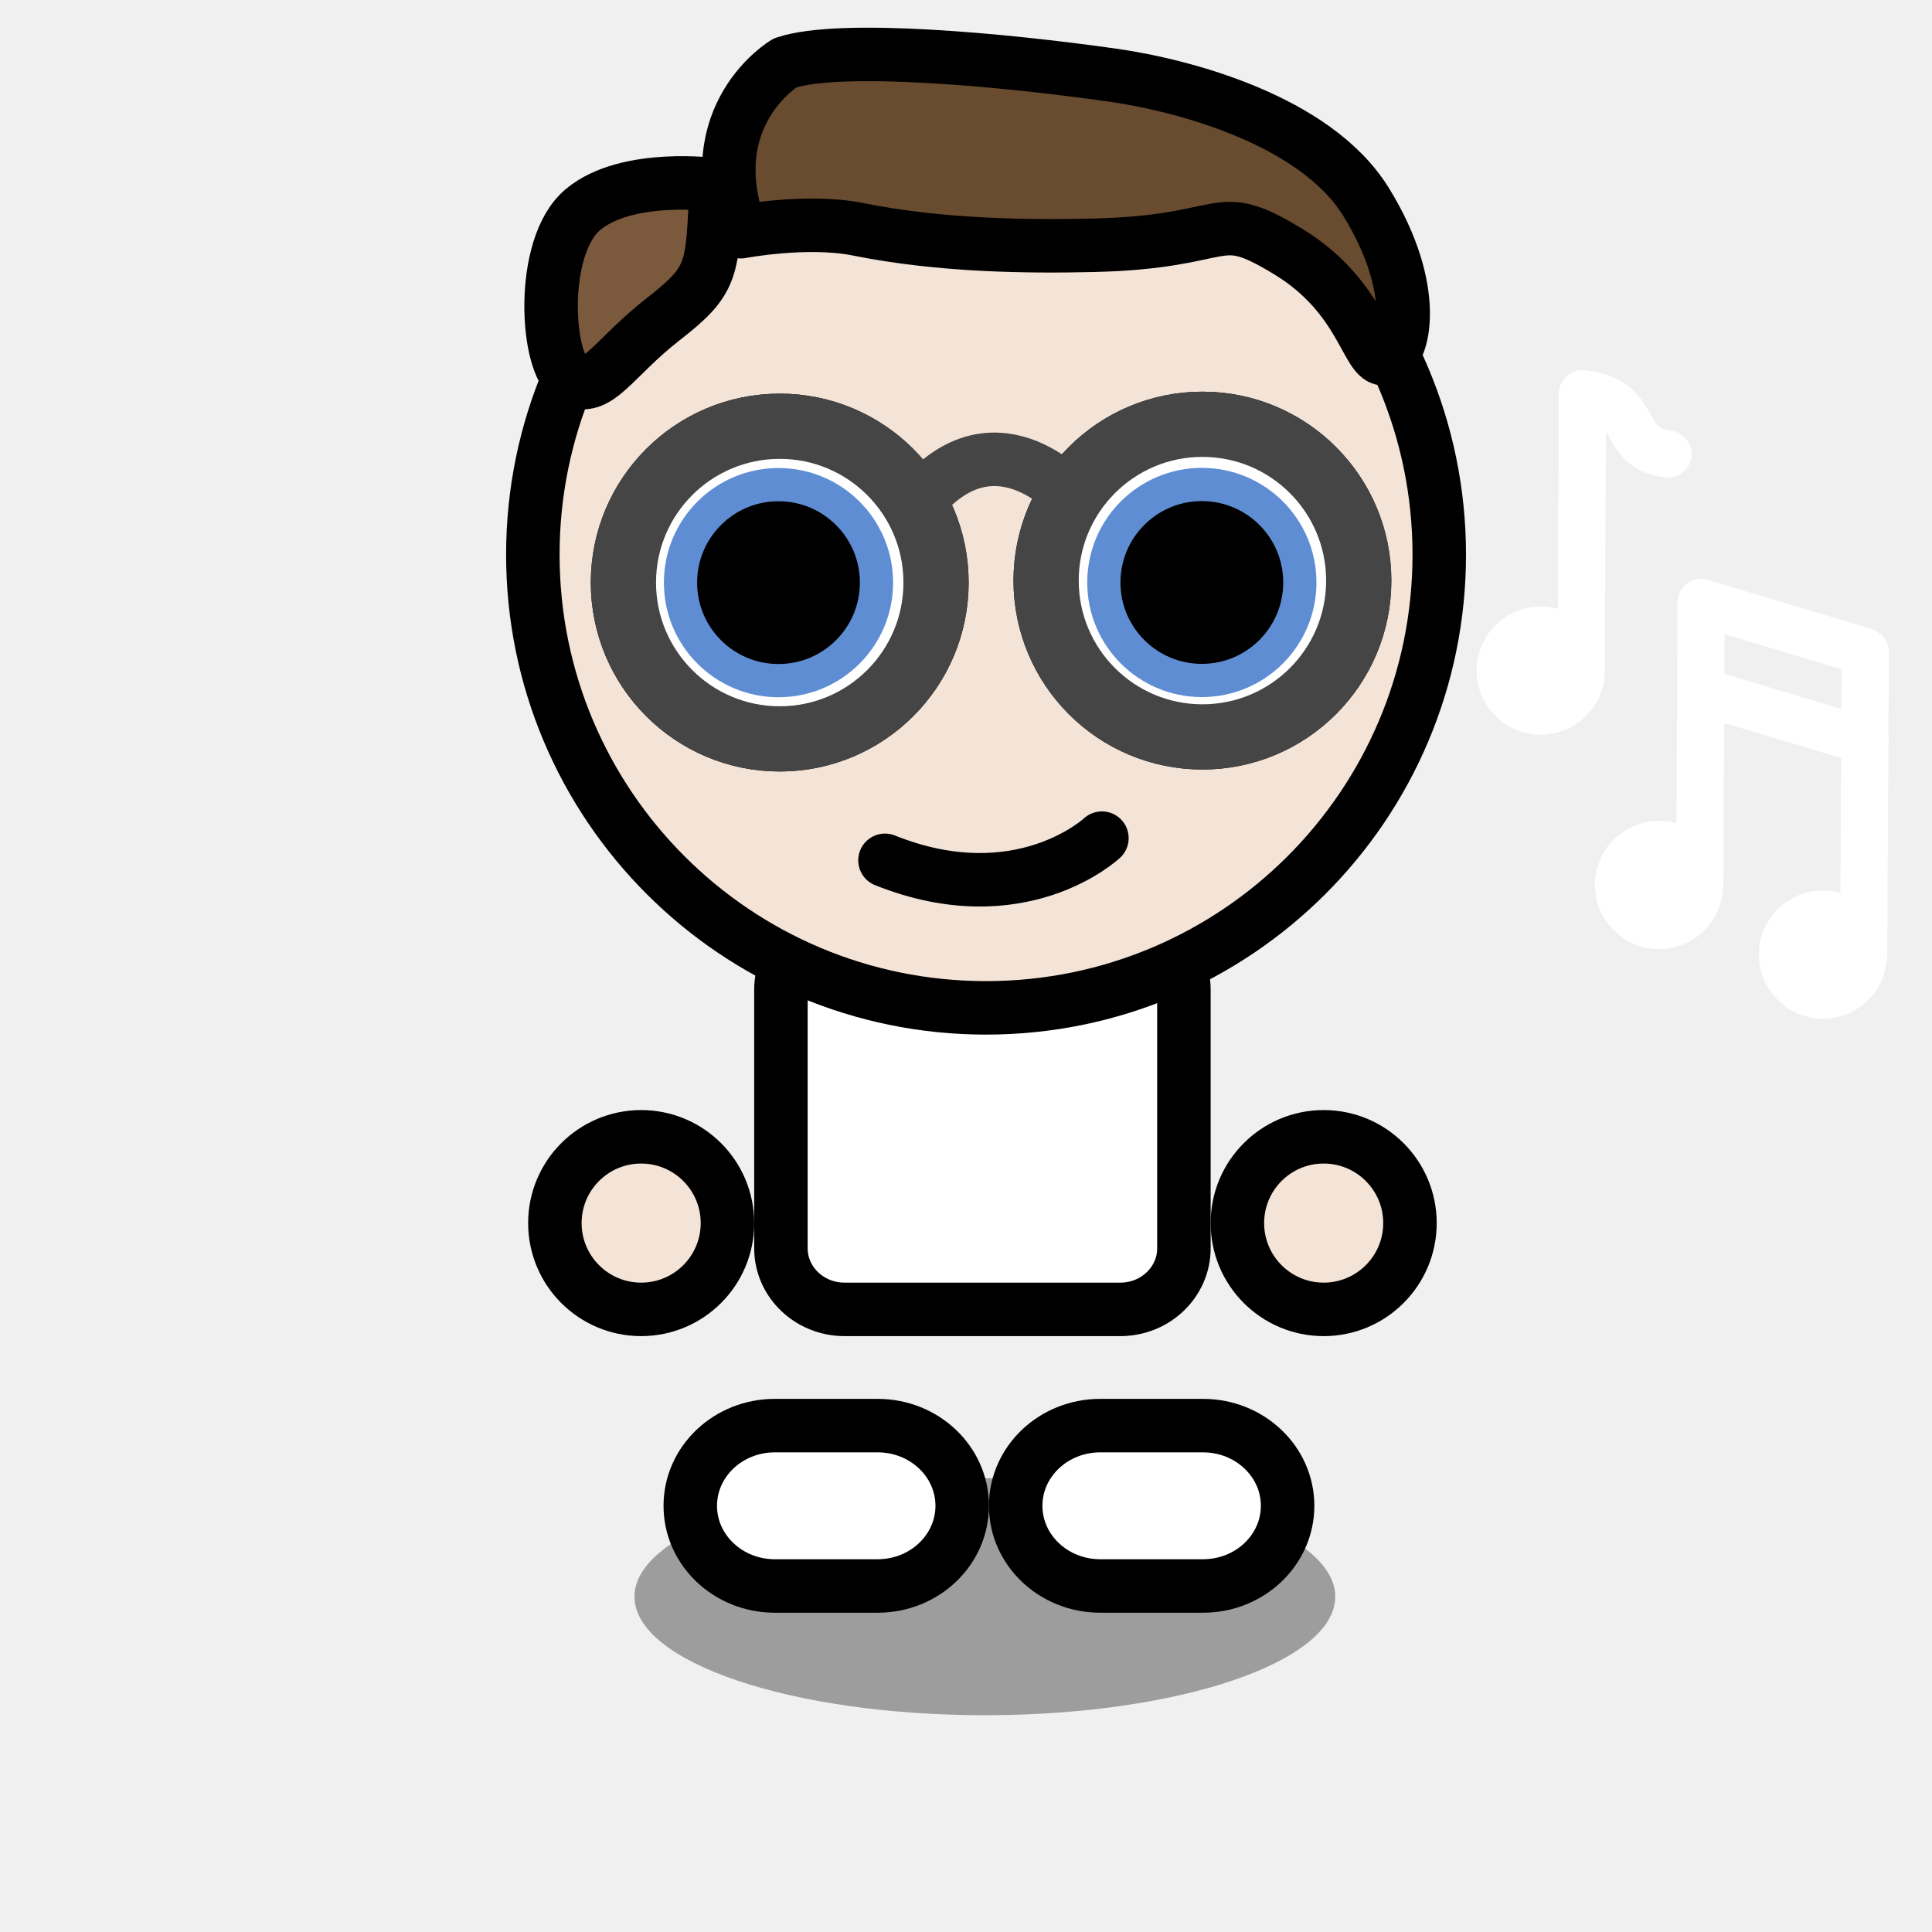
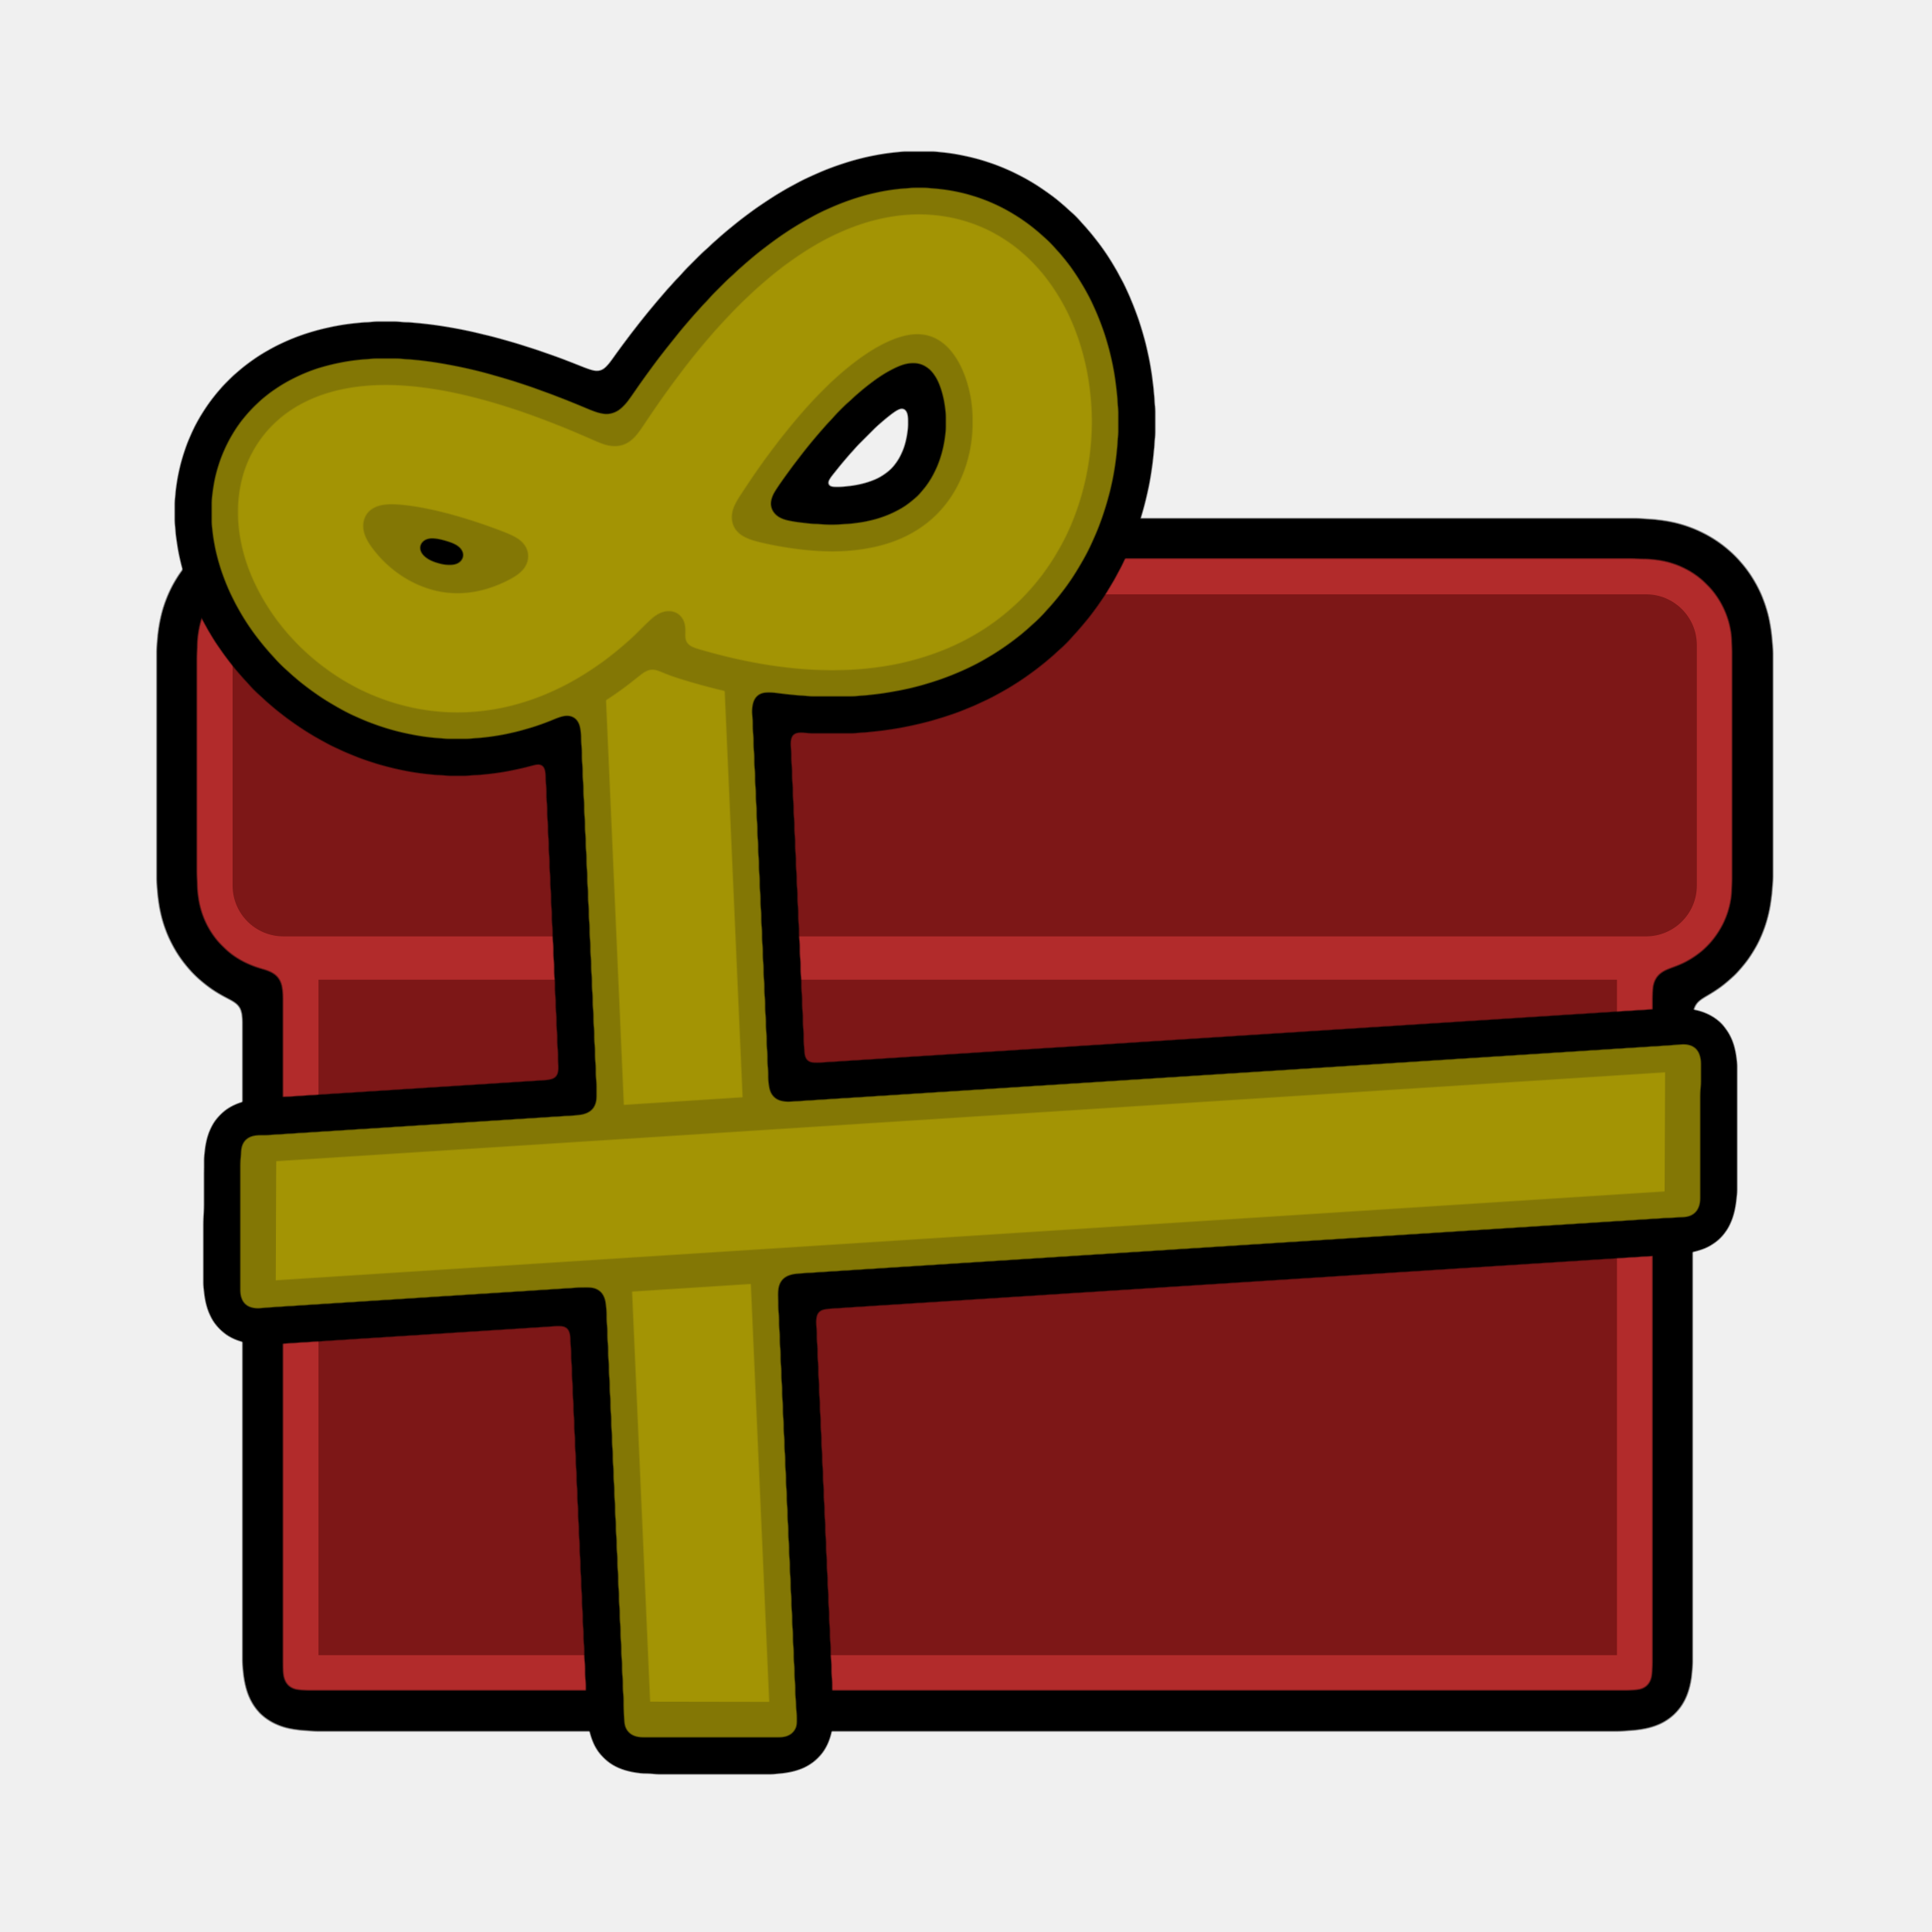
<svg xmlns="http://www.w3.org/2000/svg" width="2048" height="2048" viewBox="0 0 541.867 541.867" version="1.1" id="svg1">
  <defs id="defs1">
-     </defs>
+     <linearGradient id="swatch179">
+       <stop style="stop-color:#149f71;stop-opacity:1;" offset="0" id="stop179" />
+     </linearGradient>
+     <clipPath clipPathUnits="userSpaceOnUse" id="clipPath198">
+       <rect style="fill:#761fd6;fill-opacity:1;stroke:#000000;stroke-width:15;stroke-linecap:round;stroke-linejoin:round;stroke-dasharray:none;stroke-opacity:1;paint-order:fill markers stroke" id="rect198" width="495.038" height="368.513" x="24.199" y="164.552" ry="48.398" />
+     </clipPath>
+     <clipPath clipPathUnits="userSpaceOnUse" id="clipPath199">
+       <rect style="fill:#761fd6;fill-opacity:1;stroke:#000000;stroke-width:15;stroke-linecap:round;stroke-linejoin:round;stroke-dasharray:none;stroke-opacity:1;paint-order:fill markers stroke" id="rect199" width="495.038" height="368.513" x="24.199" y="164.552" ry="48.398" />
+     </clipPath>
+     <filter style="color-interpolation-filters:sRGB;" height="1.599" width="1.31" y="-0.3" x="-0.155" id="filter771">
+       <feGaussianBlur in="SourceAlpha" stdDeviation="1.104" result="blur1" id="feGaussianBlur767" />
+       <feComposite in="blur1" in2="SourceGraphic" operator="xor" result="composite1" id="feComposite767" />
+       <feColorMatrix values="1 0 0 0 0 0 1 0 0 0 0 0 1 0 0 0 0 0 100 -1.84 " result="colormatrix1" id="feColorMatrix767" />
+       <feGaussianBlur stdDeviation="3.291" result="blur2" id="feGaussianBlur768" />
+       <feComposite in="blur2" in2="blur2" operator="over" result="composite2" id="feComposite768" />
+       <feColorMatrix values="1 0 0 0 0 0 1 0 0 0 0 0 1 0 0 0 0 0 16.791 -4.294 " result="colormatrix2" id="feColorMatrix768" />
+       <feGaussianBlur stdDeviation="1" result="blur3" id="feGaussianBlur769" />
+       <feColorMatrix values="1 0 0 0 0 0 1 0 0 0 0 0 1 0 0 0 0 0 5 -1 " result="colormatrix3" id="feColorMatrix769" />
+       <feFlood flood-opacity="1" flood-color="rgb(131,119,5)" result="flood" id="feFlood769" />
+       <feComposite in="flood" in2="colormatrix3" k2="1" operator="in" result="composite3" id="feComposite769" />
+       <feComposite in="SourceGraphic" in2="colormatrix3" operator="out" result="composite4" id="feComposite770" />
+       <feComposite in="composite4" in2="composite3" k2="1" k3="1" operator="arithmetic" result="composite5" id="feComposite771" />
+     </filter>
+     <filter style="color-interpolation-filters:sRGB;" height="1.362" width="1.367" y="-0.163" x="-0.256" id="filter776">
+       <feGaussianBlur in="SourceAlpha" stdDeviation="1.104" result="blur1" id="feGaussianBlur771" />
+       <feComposite in="blur1" in2="SourceGraphic" operator="xor" result="composite1" id="feComposite772" />
+       <feColorMatrix values="1 0 0 0 0 0 1 0 0 0 0 0 1 0 0 0 0 0 100 -1.84 " result="colormatrix1" id="feColorMatrix772" />
+       <feGaussianBlur stdDeviation="3.291" result="blur2" id="feGaussianBlur772" />
+       <feComposite in="blur2" in2="blur2" operator="over" result="composite2" id="feComposite773" />
+       <feColorMatrix values="1 0 0 0 0 0 1 0 0 0 0 0 1 0 0 0 0 0 16.791 -4.294 " result="colormatrix2" id="feColorMatrix773" />
+       <feGaussianBlur stdDeviation="1" result="blur3" id="feGaussianBlur773" />
+       <feColorMatrix values="1 0 0 0 0 0 1 0 0 0 0 0 1 0 0 0 0 0 5 -1 " result="colormatrix3" id="feColorMatrix774" />
+       <feFlood flood-opacity="1" flood-color="rgb(131,119,5)" result="flood" id="feFlood774" />
+       <feComposite in="flood" in2="colormatrix3" k2="1" operator="in" result="composite3" id="feComposite774" />
+       <feComposite in="SourceGraphic" in2="colormatrix3" operator="out" result="composite4" id="feComposite775" />
+       <feComposite in="composite4" in2="composite3" k2="1" k3="1" operator="arithmetic" result="composite5" id="feComposite776" />
+     </filter>
+     <filter style="color-interpolation-filters:sRGB;" height="3.395" width="1.057" y="-1.198" x="-0.029" id="filter781">
+       <feGaussianBlur in="SourceAlpha" stdDeviation="1.104" result="blur1" id="feGaussianBlur776" />
+       <feComposite in="blur1" in2="SourceGraphic" operator="xor" result="composite1" id="feComposite777" />
+       <feColorMatrix values="1 0 0 0 0 0 1 0 0 0 0 0 1 0 0 0 0 0 100 -1.84 " result="colormatrix1" id="feColorMatrix777" />
+       <feGaussianBlur stdDeviation="3.291" result="blur2" id="feGaussianBlur777" />
+       <feComposite in="blur2" in2="blur2" operator="over" result="composite2" id="feComposite778" />
+       <feColorMatrix values="1 0 0 0 0 0 1 0 0 0 0 0 1 0 0 0 0 0 16.791 -4.294 " result="colormatrix2" id="feColorMatrix778" />
+       <feGaussianBlur stdDeviation="1" result="blur3" id="feGaussianBlur778" />
+       <feColorMatrix values="1 0 0 0 0 0 1 0 0 0 0 0 1 0 0 0 0 0 5 -1 " result="colormatrix3" id="feColorMatrix779" />
+       <feFlood flood-opacity="1" flood-color="rgb(131,119,5)" result="flood" id="feFlood779" />
+       <feComposite in="flood" in2="colormatrix3" k2="1" operator="in" result="composite3" id="feComposite779" />
+       <feComposite in="SourceGraphic" in2="colormatrix3" operator="out" result="composite4" id="feComposite780" />
+       <feComposite in="composite4" in2="composite3" k2="1" k3="1" operator="arithmetic" result="composite5" id="feComposite781" />
+     </filter>
+     <filter style="color-interpolation-filters:sRGB;" height="1.07" width="5.424" y="-0.035" x="-2.212" id="filter786">
+       <feGaussianBlur in="SourceAlpha" stdDeviation="1.104" result="blur1" id="feGaussianBlur781" />
+       <feComposite in="blur1" in2="SourceGraphic" operator="xor" result="composite1" id="feComposite782" />
+       <feColorMatrix values="1 0 0 0 0 0 1 0 0 0 0 0 1 0 0 0 0 0 100 -1.84 " result="colormatrix1" id="feColorMatrix782" />
+       <feGaussianBlur stdDeviation="3.291" result="blur2" id="feGaussianBlur782" />
+       <feComposite in="blur2" in2="blur2" operator="over" result="composite2" id="feComposite783" />
+       <feColorMatrix values="1 0 0 0 0 0 1 0 0 0 0 0 1 0 0 0 0 0 16.791 -4.294 " result="colormatrix2" id="feColorMatrix783" />
+       <feGaussianBlur stdDeviation="1" result="blur3" id="feGaussianBlur783" />
+       <feColorMatrix values="1 0 0 0 0 0 1 0 0 0 0 0 1 0 0 0 0 0 5 -1 " result="colormatrix3" id="feColorMatrix784" />
+       <feFlood flood-opacity="1" flood-color="rgb(131,119,5)" result="flood" id="feFlood784" />
+       <feComposite in="flood" in2="colormatrix3" k2="1" operator="in" result="composite3" id="feComposite784" />
+       <feComposite in="SourceGraphic" in2="colormatrix3" operator="out" result="composite4" id="feComposite785" />
+       <feComposite in="composite4" in2="composite3" k2="1" k3="1" operator="arithmetic" result="composite5" id="feComposite786" />
+     </filter>
+     <filter style="color-interpolation-filters:sRGB;" height="1.143" width="1.105" y="-0.072" x="-0.052" id="filter983">
+       <feGaussianBlur in="SourceAlpha" stdDeviation="4.202" result="blur1" id="feGaussianBlur979" />
+       <feComposite in="blur1" in2="SourceGraphic" operator="out" result="composite1" id="feComposite979" />
+       <feColorMatrix values="1 0 0 0 0 0 1 0 0 0 0 0 1 0 0 0 0 0 100 -1.84 " result="colormatrix1" id="feColorMatrix979" />
+       <feGaussianBlur stdDeviation="2.258" result="blur2" id="feGaussianBlur980" />
+       <feComposite in="blur2" in2="blur2" operator="over" result="composite2" id="feComposite980" />
+       <feColorMatrix values="1 0 0 0 0 0 1 0 0 0 0 0 1 0 0 0 0 0 62.344 -23.62 " result="colormatrix2" id="feColorMatrix980" />
+       <feGaussianBlur stdDeviation="1" result="blur3" id="feGaussianBlur981" />
+       <feColorMatrix values="1 0 0 0 0 0 1 0 0 0 0 0 1 0 0 0 0 0 5 -1 " result="colormatrix3" id="feColorMatrix981" />
+       <feFlood flood-opacity="1" flood-color="rgb(0,0,0)" result="flood" id="feFlood981" />
+       <feComposite in="flood" in2="colormatrix3" k2="1" operator="in" result="composite3" id="feComposite981" />
+       <feComposite in="SourceGraphic" in2="colormatrix3" operator="out" result="composite4" id="feComposite982" />
+       <feComposite in="composite4" in2="composite3" k2="1" k3="1" operator="arithmetic" result="composite5" id="feComposite983" />
+     </filter>
+     <filter style="color-interpolation-filters:sRGB;" height="1.147" width="1.098" y="-0.112" x="-0.064" id="filter988">
+       <feGaussianBlur in="SourceAlpha" stdDeviation="4.202" result="blur1" id="feGaussianBlur983" />
+       <feComposite in="blur1" in2="SourceGraphic" operator="out" result="composite1" id="feComposite984" />
+       <feColorMatrix values="1 0 0 0 0 0 1 0 0 0 0 0 1 0 0 0 0 0 100 -1.84 " result="colormatrix1" id="feColorMatrix984" />
+       <feGaussianBlur stdDeviation="2.258" result="blur2" id="feGaussianBlur984" />
+       <feComposite in="blur2" in2="blur2" operator="over" result="composite2" id="feComposite985" />
+       <feColorMatrix values="1 0 0 0 0 0 1 0 0 0 0 0 1 0 0 0 0 0 62.344 -23.62 " result="colormatrix2" id="feColorMatrix985" />
+       <feGaussianBlur stdDeviation="1" result="blur3" id="feGaussianBlur985" />
+       <feColorMatrix values="1 0 0 0 0 0 1 0 0 0 0 0 1 0 0 0 0 0 5 -1 " result="colormatrix3" id="feColorMatrix986" />
+       <feFlood flood-opacity="1" flood-color="rgb(0,0,0)" result="flood" id="feFlood986" />
+       <feComposite in="flood" in2="colormatrix3" k2="1" operator="in" result="composite3" id="feComposite986" />
+       <feComposite in="SourceGraphic" in2="colormatrix3" operator="out" result="composite4" id="feComposite987" />
+       <feComposite in="composite4" in2="composite3" k2="1" k3="1" operator="arithmetic" result="composite5" id="feComposite988" />
+     </filter>
+   </defs>
  <g id="layer10" style="display:none">
    <rect style="opacity:1;fill:#999999;stroke:#000000;stroke-width:8;stroke-linecap:round;stroke-linejoin:round;paint-order:fill markers stroke" id="rect1" width="499.186" height="501.26" x="31.113" y="11.754" rx="54.488" ry="57.232" />
    <rect style="opacity:1;fill:#999999;stroke:none;stroke-width:8;stroke-linecap:round;stroke-linejoin:round;paint-order:fill markers stroke" id="rect10" width="41.743" height="50.817" x="31.372" y="455.11" rx="0" ry="0" />
    <path style="opacity:1;fill:#999999;stroke:#000000;stroke-width:8;stroke-linecap:round;stroke-linejoin:round;paint-order:fill markers stroke" d="m 31.113,455.033 c -3.457,24.89 -23.507,64.204 -23.507,64.204 0,0 42.261,-15.902 61.88,-8.729" id="path8" />
  </g>
-   <g id="layer11">
+   <g id="layer11" style="display:none">
    <g id="layer12">
-       <circle style="fill:#ffffff;stroke-width:8;stroke-linecap:round;stroke-linejoin:round;paint-order:fill markers stroke;stroke:none" id="path14" cx="465.308" cy="248.21" r="17.976" />
-       <circle style="fill:#ffffff;stroke-width:8;stroke-linecap:round;stroke-linejoin:round;paint-order:fill markers stroke;stroke:none" id="path14-8" cx="511.297" cy="267.718" r="17.976" />
+       <circle style="fill:#ffffff;stroke:none;stroke-width:8;stroke-linecap:round;stroke-linejoin:round;paint-order:fill markers stroke" id="path14" cx="465.308" cy="248.21" r="17.976" />
+       <circle style="fill:#ffffff;stroke:none;stroke-width:8;stroke-linecap:round;stroke-linejoin:round;paint-order:fill markers stroke" id="path14-8" cx="511.297" cy="267.718" r="17.976" />
      <path style="fill:#ffffff;stroke:#ffffff;stroke-width:13.229;stroke-linecap:round;stroke-linejoin:round;stroke-dasharray:none;paint-order:fill markers stroke" d="m 476.759,246.027 c 0.349,-69.078 0.349,-77.093 0.349,-77.093" id="path15" />
      <path style="fill:#ffffff;stroke:#ffffff;stroke-width:13.229;stroke-linecap:round;stroke-linejoin:round;stroke-dasharray:none;paint-order:fill markers stroke" d="m 522.71,267.396 c 0.349,-69.078 0.472,-84.426 0.472,-84.426" id="path15-5" />
      <path style="fill:#ffffff;stroke:#ffffff;stroke-width:13.229;stroke-linecap:round;stroke-linejoin:round;stroke-dasharray:none;paint-order:fill markers stroke" d="m 477.26,169.029 45.546,13.655 m -26.458,-10.848" id="path17" />
      <path style="fill:#ffffff;stroke:#ffffff;stroke-width:13.229;stroke-linecap:round;stroke-linejoin:round;stroke-dasharray:none;paint-order:fill markers stroke" d="m 477.522,194.06 45.546,13.655 m -26.458,-10.848" id="path17-6" />
    </g>
    <g id="layer13">
-       <circle style="fill:#ffffff;stroke-width:8;stroke-linecap:round;stroke-linejoin:round;paint-order:fill markers stroke;stroke:none" id="path14-8-1" cx="432.128" cy="188.092" r="17.976" />
+       <circle style="fill:#ffffff;stroke:none;stroke-width:8;stroke-linecap:round;stroke-linejoin:round;paint-order:fill markers stroke" id="path14-8-1" cx="432.128" cy="188.092" r="17.976" />
      <path style="fill:#ffffff;stroke:#ffffff;stroke-width:13.229;stroke-linecap:round;stroke-linejoin:round;stroke-dasharray:none;paint-order:fill markers stroke" d="m 443.48,187.587 c 0.349,-69.078 0.349,-77.093 0.349,-77.093" id="path15-5-1" />
      <path style="fill:#ffffff;stroke:#ffffff;stroke-width:13.229;stroke-linecap:round;stroke-linejoin:round;stroke-dasharray:none;paint-order:fill markers stroke" d="m 443.854,110.431 c 16.974,1.931 9.718,15.083 23.968,16.93" id="path16" />
    </g>
  </g>
-   <g id="layer9">
+   <g id="layer9" style="display:none">
    <ellipse style="opacity:0.347;fill:#000000;fill-opacity:1;stroke:none;stroke-width:8;stroke-linecap:round;stroke-linejoin:round;stroke-dasharray:none;stroke-opacity:1;paint-order:fill markers stroke" id="path13" cx="276.222" cy="447.822" rx="98.267" ry="33.244" />
  </g>
-   <g id="layer5">
+   <g id="layer5" style="display:none">
    <g id="layer7">
      <rect style="opacity:1;fill:#ffffff;stroke:#000000;stroke-width:15;stroke-linecap:round;stroke-linejoin:round;stroke-dasharray:none;paint-order:fill markers stroke" id="rect9" width="76.267" height="44.978" x="193.6" y="399.84" rx="23.711" ry="22.489" />
      <rect style="fill:#ffffff;stroke:#000000;stroke-width:15;stroke-linecap:round;stroke-linejoin:round;stroke-dasharray:none;paint-order:fill markers stroke" id="rect9-6" width="76.267" height="44.978" x="284.867" y="399.84" rx="23.711" ry="22.489" />
    </g>
    <g id="layer6">
-       <circle style="opacity:1;fill:#f4e3d7;stroke:#000000;stroke-width:15;stroke-linecap:round;stroke-linejoin:round;stroke-dasharray:none;paint-order:fill markers stroke;fill-opacity:1" id="path9" cx="179.827" cy="343.04" r="24.2" />
-       <circle style="fill:#f4e3d7;stroke:#000000;stroke-width:15;stroke-linecap:round;stroke-linejoin:round;stroke-dasharray:none;paint-order:fill markers stroke;fill-opacity:1" id="path9-3" cx="371.251" cy="343.04" r="24.2" />
+       <circle style="opacity:1;fill:#f4e3d7;fill-opacity:1;stroke:#000000;stroke-width:15;stroke-linecap:round;stroke-linejoin:round;stroke-dasharray:none;paint-order:fill markers stroke" id="path9" cx="179.827" cy="343.04" r="24.2" />
+       <circle style="fill:#f4e3d7;fill-opacity:1;stroke:#000000;stroke-width:15;stroke-linecap:round;stroke-linejoin:round;stroke-dasharray:none;paint-order:fill markers stroke" id="path9-3" cx="371.251" cy="343.04" r="24.2" />
    </g>
    <rect style="opacity:1;fill:#ffffff;stroke:#000000;stroke-width:15;stroke-linecap:round;stroke-linejoin:round;stroke-dasharray:none;paint-order:fill markers stroke" id="rect8" width="113.024" height="106.81" x="219.027" y="260.43" rx="17.844" ry="17.131" />
  </g>
-   <g id="layer1">
-     <circle style="fill:#f4e3d7;stroke:#000000;stroke-width:30;stroke-linecap:round;stroke-linejoin:round;paint-order:stroke markers fill;stroke-dasharray:none" id="path1" cx="276.557" cy="155.564" r="119.611" />
+   <g id="layer1" style="display:none">
+     <circle style="fill:#f4e3d7;stroke:#000000;stroke-width:30;stroke-linecap:round;stroke-linejoin:round;stroke-dasharray:none;paint-order:stroke markers fill" id="path1" cx="276.557" cy="155.564" r="119.611" />
    <g id="layer4" style="display:inline">
      <path style="display:inline;fill:none;stroke:#000000;stroke-width:15;stroke-linecap:round;stroke-linejoin:round;stroke-dasharray:none;paint-order:fill markers stroke" d="m 248.21,241.296 c 38.027,15.211 60.843,-6.223 60.843,-6.223" id="path5" />
      <ellipse style="display:none;fill:#000000;stroke:#000000;stroke-width:15;stroke-linecap:round;stroke-linejoin:round;stroke-dasharray:none;paint-order:fill markers stroke" id="path6" cx="267.569" cy="238.536" rx="32.495" ry="15.211" />
      <rect style="display:none;opacity:1;fill:#ffffff;stroke:#000000;stroke-width:5;stroke-linecap:round;stroke-linejoin:round;stroke-dasharray:none;paint-order:fill markers stroke" id="rect7" width="87.101" height="34.263" x="229.473" y="222.174" ry="17.131" rx="17.844" />
      <path style="display:none;fill:#ffffff;stroke:#000000;stroke-width:2;stroke-linecap:round;stroke-linejoin:round;stroke-dasharray:none;paint-order:fill markers stroke" d="m 229.473,239.306 c 87.101,0 87.101,0 87.101,0" id="path7" />
      <circle style="display:none;fill:#000000;stroke-width:8;stroke-linecap:round;stroke-linejoin:round;paint-order:fill markers stroke" id="path10" cx="277.94" cy="242.679" r="17.285" />
    </g>
    <g id="layer3">
      <circle style="fill:#ffffff;stroke:#000000;stroke-width:18.291;stroke-linecap:round;stroke-linejoin:round;stroke-dasharray:none;paint-order:stroke markers fill" id="path2-5" cx="218.69" cy="163.393" r="43.84" />
      <circle style="fill:#ffffff;stroke:#000000;stroke-width:18.291;stroke-linecap:round;stroke-linejoin:round;stroke-dasharray:none;paint-order:stroke markers fill" id="path2-8-5" cx="337.243" cy="162.84" r="43.84" />
      <circle style="fill:#000000;stroke:#5f8dd3;stroke-width:9.316;stroke-linecap:round;stroke-linejoin:round;stroke-dasharray:none;paint-order:fill markers stroke" id="path4" cx="337.081" cy="163.366" r="27.486" />
      <circle style="fill:#000000;stroke:#5f8dd3;stroke-width:9.316;stroke-linecap:round;stroke-linejoin:round;stroke-dasharray:none;paint-order:fill markers stroke" id="path4-1" cx="218.345" cy="163.409" r="27.486" />
      <g id="layer2">
-         <circle style="fill:none;stroke:#454545;stroke-width:18.291;stroke-linecap:round;stroke-linejoin:round;stroke-dasharray:none;paint-order:stroke markers fill;stroke-opacity:1" id="path2" cx="218.69" cy="163.393" r="43.84" />
-         <circle style="fill:none;stroke:#454545;stroke-width:18.291;stroke-linecap:round;stroke-linejoin:round;stroke-dasharray:none;paint-order:stroke markers fill;stroke-opacity:1" id="path2-8" cx="337.243" cy="162.84" r="43.84" />
-         <path style="fill:none;stroke:#454545;stroke-width:15;stroke-linecap:round;stroke-linejoin:round;stroke-dasharray:none;paint-order:stroke markers fill;stroke-opacity:1" d="m 256.802,141.726 c 21.514,-27.482 43.513,-2.514 43.513,-2.514" id="path3" />
+         <circle style="fill:none;stroke:#454545;stroke-width:18.291;stroke-linecap:round;stroke-linejoin:round;stroke-dasharray:none;stroke-opacity:1;paint-order:stroke markers fill" id="path2" cx="218.69" cy="163.393" r="43.84" />
+         <circle style="fill:none;stroke:#454545;stroke-width:18.291;stroke-linecap:round;stroke-linejoin:round;stroke-dasharray:none;stroke-opacity:1;paint-order:stroke markers fill" id="path2-8" cx="337.243" cy="162.84" r="43.84" />
+         <path style="fill:none;stroke:#454545;stroke-width:15;stroke-linecap:round;stroke-linejoin:round;stroke-dasharray:none;stroke-opacity:1;paint-order:stroke markers fill" d="m 256.802,141.726 c 21.514,-27.482 43.513,-2.514 43.513,-2.514" id="path3" />
      </g>
    </g>
    <g id="layer8">
      <path style="opacity:1;fill:#694b2f;fill-opacity:1;stroke:#000000;stroke-width:15;stroke-linecap:round;stroke-linejoin:round;stroke-dasharray:none;stroke-opacity:1;paint-order:fill markers stroke" d="m 207.764,64.991 c -12.099,-32.841 12.445,-47.36 12.445,-47.36 15.556,-5.185 61.473,-0.844 91.753,3.432 19.954,2.818 56.966,12.623 71.14,35.516 15.395,24.866 10.647,42.982 5.462,44.019 -5.185,1.037 -6.223,-17.285 -27.31,-30.076 -21.087,-12.791 -15.124,-2.638 -54.62,-1.728 -17.898,0.412 -42.422,0.244 -66.028,-4.494 -14.255,-2.862 -32.841,0.691 -32.841,0.691 z" id="path11" />
      <path style="opacity:1;fill:#7b593d;fill-opacity:1;stroke:#000000;stroke-width:15;stroke-linecap:round;stroke-linejoin:round;stroke-dasharray:none;stroke-opacity:1;paint-order:fill markers stroke" d="m 200.85,51.854 c -1.037,24.199 -0.691,26.619 -14.865,37.681 -14.174,11.062 -18.322,20.742 -25.582,16.939 -7.26,-3.803 -9.334,-37.335 3.111,-47.706 12.445,-10.371 37.335,-6.914 37.335,-6.914 z" id="path12" />
    </g>
  </g>
+   <g id="layer14" transform="translate(-2.765573,158.3291)" style="display:none">
+     <path style="fill:#e74545;fill-opacity:1;stroke:#000000;stroke-width:15;stroke-linecap:round;stroke-linejoin:round;stroke-dasharray:none;paint-order:fill markers stroke" d="m 152.533,68.933 c -22.489,-77.733 162.17,-185.057 286,-34.222 14.161,17.25 -11.733,25.422 -11.733,25.422 0,0 -32.267,-24.933 -26.889,3.422" id="path19" />
+     <path style="fill:#ffffff;stroke:#000000;stroke-width:15;stroke-linecap:round;stroke-linejoin:round;stroke-dasharray:none;paint-order:fill markers stroke" d="m 150.339,104.75 c 116.154,-11.754 249.468,-2.731 249.468,-2.731 0,0 11.956,-23.487 4.351,-40.08 -7.605,-16.593 -212.456,-25.501 -255.118,-0.405 -21.963,12.92 1.299,43.216 1.299,43.216 z" id="path18" />
+     <path style="fill:#ffdd55;fill-opacity:1;stroke:#aa8800;stroke-width:15;stroke-linecap:round;stroke-linejoin:round;stroke-dasharray:none;paint-order:fill markers stroke" id="path20" d="m 474.222,30.8 20.764,19.445 29.611,-2.736 -12.076,25.757 11.752,27.316 -28.228,-3.526 -22.348,19.618 -5.37,-27.936 -25.564,-15.191 24.91,-13.739 z" transform="translate(-34.71111,-13.68889)" />
+   </g>
+   <g id="layer15">
+     <g id="layer16" transform="matrix(0.81,0,0,0.81,51.32295,50.84857)">
+       <g id="layer19" transform="matrix(1.111111,0,0,1.111111,-29.95746,-29.66063)" style="filter:url(#filter983)">
+         <rect style="fill:#7d1717;fill-opacity:1;stroke:#b22b2b;stroke-width:15;stroke-linecap:round;stroke-linejoin:round;stroke-dasharray:none;stroke-opacity:1;paint-order:fill markers stroke" id="rect3" width="464.618" height="352.216" x="39.409" y="165.638" ry="0" transform="matrix(0.9,0,0,0.9,26.96171,26.69457)" />
+         <rect style="fill:#7d1717;fill-opacity:1;stroke:#b22b2b;stroke-width:15;stroke-linecap:round;stroke-linejoin:round;stroke-dasharray:none;stroke-opacity:1;paint-order:fill markers stroke" id="rect4" width="522.002" height="133.439" x="9.68" y="135.513" ry="25.088" transform="matrix(0.9,0,0,0.9,26.96171,26.69457)" />
+       </g>
+       <g id="layer17" style="display:inline;filter:url(#filter988)">
+         <path style="fill:none;fill-opacity:1;stroke:#a39404;stroke-width:52.917;stroke-linecap:butt;stroke-linejoin:round;stroke-dasharray:none;stroke-opacity:1;paint-order:fill markers stroke;filter:url(#filter786)" d="m 165.243,137.587 17.803,404.119" id="path22" clip-path="url(#clipPath198)" />
+         <path style="fill:#000000;fill-opacity:1;stroke:#a39404;stroke-width:52.917;stroke-linecap:butt;stroke-linejoin:round;stroke-dasharray:none;stroke-opacity:1;paint-order:fill markers stroke;filter:url(#filter781)" d="M 528.484,328.153 15.032,361.01" id="path23" clip-path="url(#clipPath199)" />
+         <path style="display:none;fill:none;fill-opacity:1;stroke:#a39404;stroke-width:52.917;stroke-linecap:butt;stroke-linejoin:round;stroke-dasharray:none;stroke-opacity:1;paint-order:fill markers stroke;filter:url(#filter776)" d="m 111.314,24.89 c 16.627,15.735 66.799,201.521 130.673,197.738" id="path24" />
+         <path style="display:inline;fill:none;fill-opacity:1;stroke:#a39404;stroke-width:52.917;stroke-linecap:butt;stroke-linejoin:round;stroke-dasharray:none;stroke-opacity:1;paint-order:fill markers stroke;filter:url(#filter771)" d="m 174.231,138.97 c 192.899,67.757 124.636,-245.52 -5.531,-30.421 -97.486,161.095 -224.011,-94.029 -20.05,6.914" id="path25" />
+         <path style="fill:#155a33;fill-opacity:1;stroke:#837705;stroke-width:14.817;stroke-linecap:round;stroke-linejoin:round;stroke-dasharray:none;stroke-opacity:1;paint-order:fill markers stroke" d="m 24.891,335.163 -0.203,50.326" id="path786" />
+         <path style="display:inline;fill:#155a33;fill-opacity:1;stroke:#837705;stroke-width:14.817;stroke-linecap:round;stroke-linejoin:round;stroke-dasharray:none;stroke-opacity:1;paint-order:fill markers stroke" d="m 520.623,303.535 -0.203,50.326" id="path786-5" />
+         <path style="fill:#155a33;fill-opacity:1;stroke:#837705;stroke-width:14.817;stroke-linecap:round;stroke-linejoin:round;stroke-dasharray:none;stroke-opacity:1;paint-order:fill markers stroke" d="m 157.551,533.842 50.385,0.086" id="path787" />
+       </g>
+     </g>
+   </g>
</svg>
